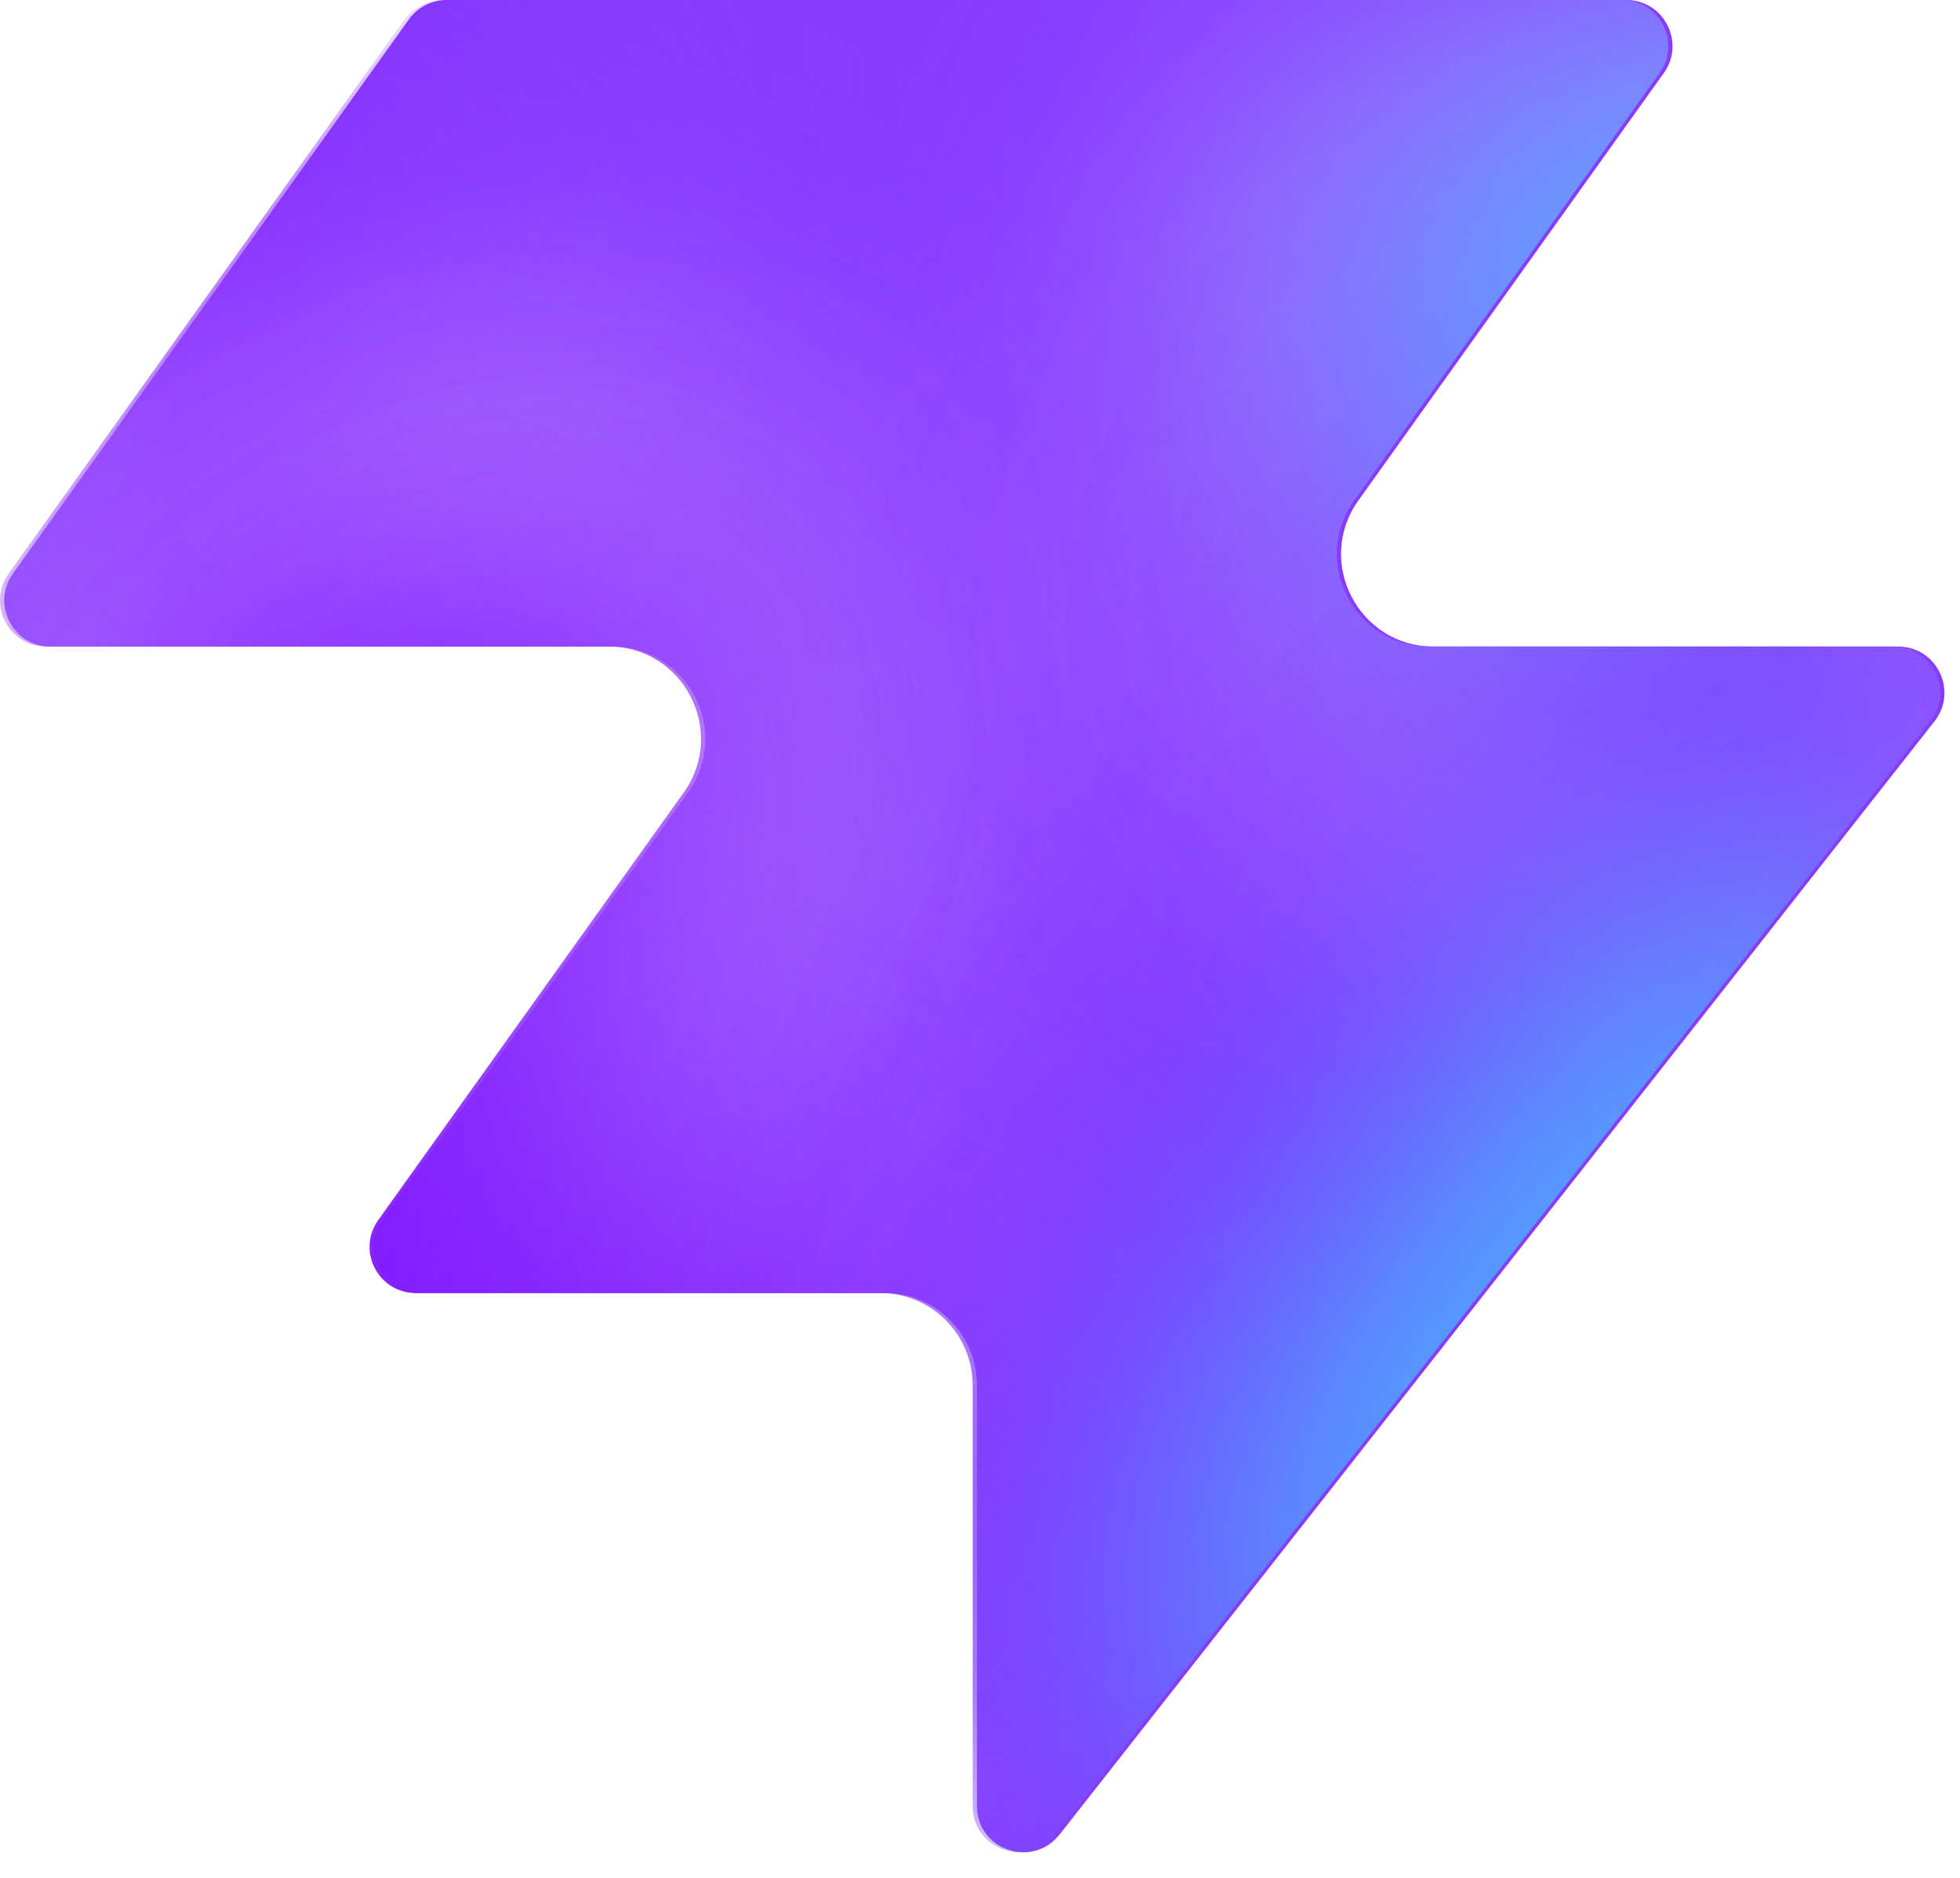
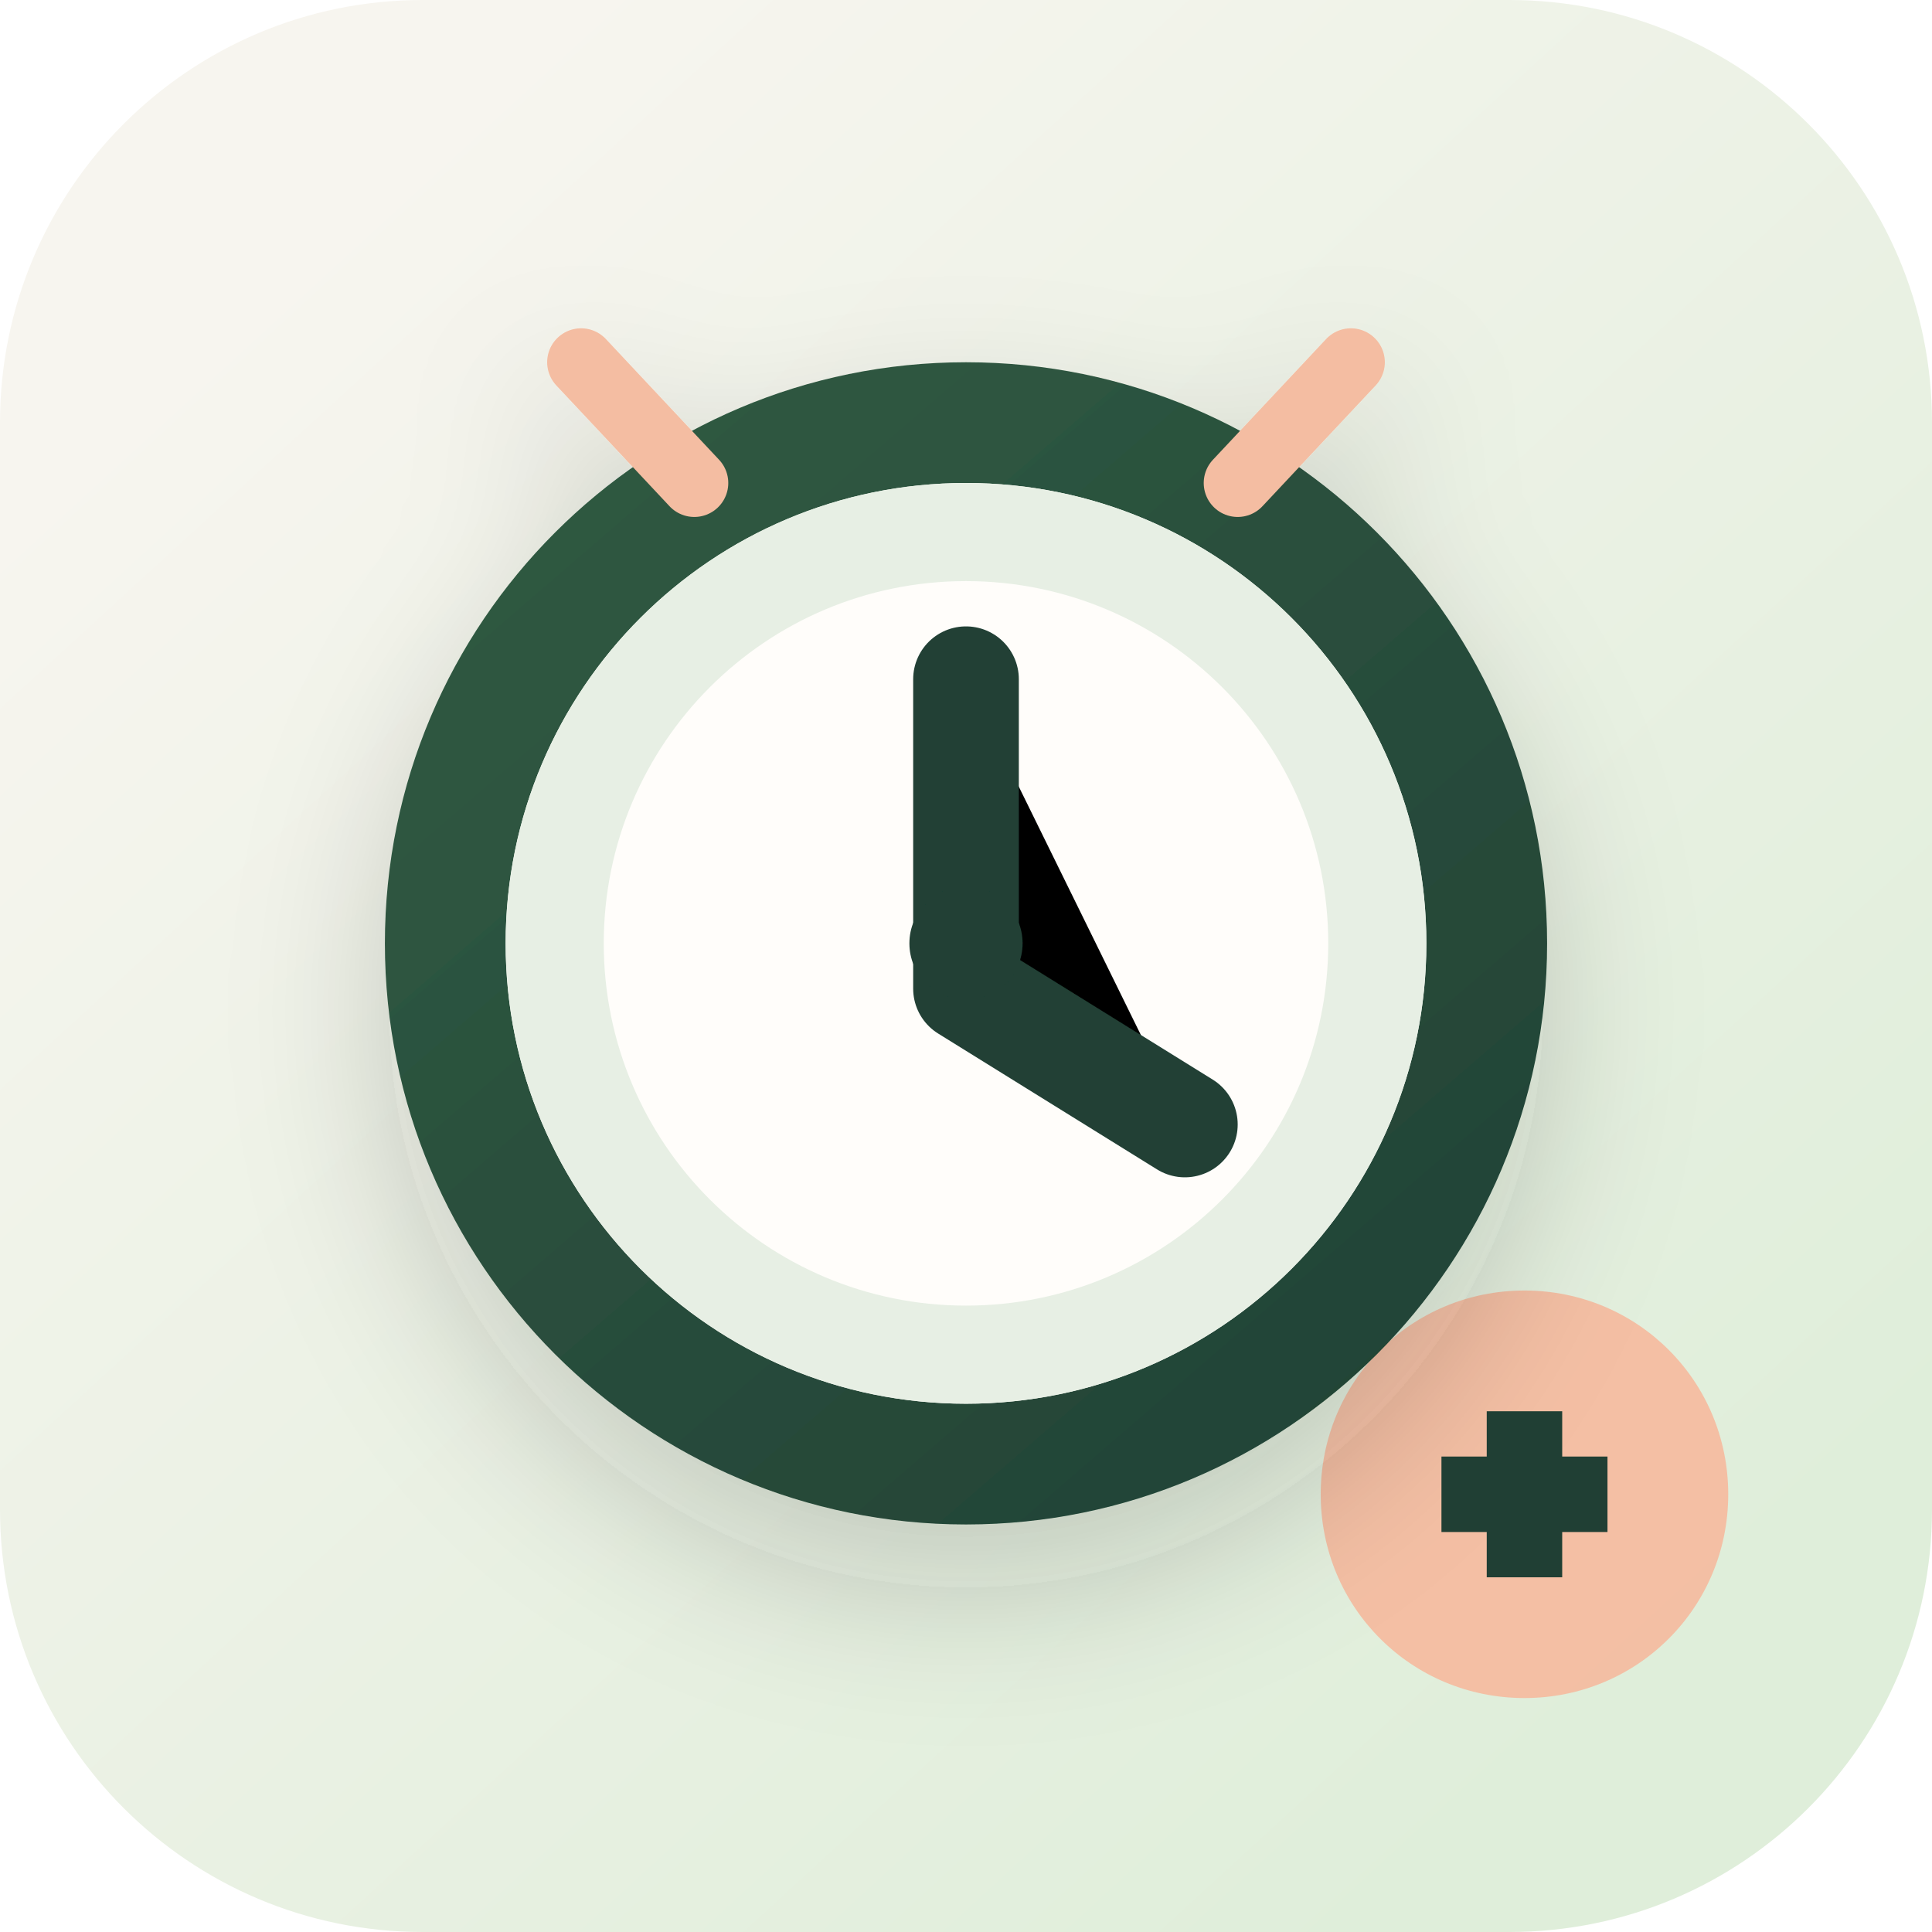
- <svg xmlns="http://www.w3.org/2000/svg" width="48" height="46" fill="none" viewBox="0 0 48 46">
-   <path fill="#863bff" d="M25.946 44.938c-.664.845-2.021.375-2.021-.698V33.937a2.26 2.26 0 0 0-2.262-2.262H10.287c-.92 0-1.456-1.04-.92-1.788l7.48-10.471c1.07-1.497 0-3.578-1.842-3.578H1.237c-.92 0-1.456-1.04-.92-1.788L10.013.474c.214-.297.556-.474.92-.474h28.894c.92 0 1.456 1.04.92 1.788l-7.48 10.471c-1.07 1.498 0 3.579 1.842 3.579h11.377c.943 0 1.473 1.088.89 1.83L25.947 44.94z" style="fill:#863bff;fill:color(display-p3 .525 .23 1);fill-opacity:1" />
-   <mask id="a" width="48" height="46" x="0" y="0" maskUnits="userSpaceOnUse" style="mask-type:alpha">
-     <path fill="#000" d="M25.842 44.938c-.664.844-2.021.375-2.021-.698V33.937a2.26 2.26 0 0 0-2.262-2.262H10.183c-.92 0-1.456-1.04-.92-1.788l7.48-10.471c1.07-1.498 0-3.579-1.842-3.579H1.133c-.92 0-1.456-1.04-.92-1.787L9.91.473c.214-.297.556-.474.92-.474h28.894c.92 0 1.456 1.04.92 1.788l-7.48 10.471c-1.07 1.498 0 3.578 1.842 3.578h11.377c.943 0 1.473 1.088.89 1.832L25.843 44.94z" style="fill:#000;fill-opacity:1" />
-   </mask>
-   <g mask="url(#a)">
-     <g filter="url(#b)">
-       <ellipse cx="5.508" cy="14.704" fill="#ede6ff" rx="5.508" ry="14.704" style="fill:#ede6ff;fill:color(display-p3 .927 .903 1);fill-opacity:1" transform="matrix(.00324 1 1 -.00324 -4.47 31.516)" />
-     </g>
-     <g filter="url(#c)">
-       <ellipse cx="10.399" cy="29.851" fill="#ede6ff" rx="10.399" ry="29.851" style="fill:#ede6ff;fill:color(display-p3 .927 .903 1);fill-opacity:1" transform="matrix(.00324 1 1 -.00324 -39.328 7.883)" />
-     </g>
-     <g filter="url(#d)">
-       <ellipse cx="5.508" cy="30.487" fill="#7e14ff" rx="5.508" ry="30.487" style="fill:#7e14ff;fill:color(display-p3 .492 .077 1);fill-opacity:1" transform="rotate(89.814 -25.913 -14.639)scale(1 -1)" />
-     </g>
-     <g filter="url(#e)">
-       <ellipse cx="5.508" cy="30.599" fill="#7e14ff" rx="5.508" ry="30.599" style="fill:#7e14ff;fill:color(display-p3 .492 .077 1);fill-opacity:1" transform="rotate(89.814 -32.644 -3.334)scale(1 -1)" />
-     </g>
-     <g filter="url(#f)">
-       <ellipse cx="5.508" cy="30.599" fill="#7e14ff" rx="5.508" ry="30.599" style="fill:#7e14ff;fill:color(display-p3 .492 .077 1);fill-opacity:1" transform="matrix(.00324 1 1 -.00324 -34.34 30.47)" />
-     </g>
-     <g filter="url(#g)">
-       <ellipse cx="14.072" cy="22.078" fill="#ede6ff" rx="14.072" ry="22.078" style="fill:#ede6ff;fill:color(display-p3 .927 .903 1);fill-opacity:1" transform="rotate(93.35 24.506 48.493)scale(-1 1)" />
-     </g>
-     <g filter="url(#h)">
-       <ellipse cx="3.47" cy="21.501" fill="#7e14ff" rx="3.47" ry="21.501" style="fill:#7e14ff;fill:color(display-p3 .492 .077 1);fill-opacity:1" transform="rotate(89.009 28.708 47.59)scale(-1 1)" />
-     </g>
-     <g filter="url(#i)">
-       <ellipse cx="3.47" cy="21.501" fill="#7e14ff" rx="3.47" ry="21.501" style="fill:#7e14ff;fill:color(display-p3 .492 .077 1);fill-opacity:1" transform="rotate(89.009 28.708 47.59)scale(-1 1)" />
-     </g>
-     <g filter="url(#j)">
-       <ellipse cx=".387" cy="8.972" fill="#7e14ff" rx="4.407" ry="29.108" style="fill:#7e14ff;fill:color(display-p3 .492 .077 1);fill-opacity:1" transform="rotate(39.51 .387 8.972)" />
-     </g>
-     <g filter="url(#k)">
-       <ellipse cx="47.523" cy="-6.092" fill="#7e14ff" rx="4.407" ry="29.108" style="fill:#7e14ff;fill:color(display-p3 .492 .077 1);fill-opacity:1" transform="rotate(37.892 47.523 -6.092)" />
-     </g>
-     <g filter="url(#l)">
-       <ellipse cx="41.412" cy="6.333" fill="#47bfff" rx="5.971" ry="9.665" style="fill:#47bfff;fill:color(display-p3 .28 .748 1);fill-opacity:1" transform="rotate(37.892 41.412 6.333)" />
-     </g>
-     <g filter="url(#m)">
-       <ellipse cx="-1.879" cy="38.332" fill="#7e14ff" rx="4.407" ry="29.108" style="fill:#7e14ff;fill:color(display-p3 .492 .077 1);fill-opacity:1" transform="rotate(37.892 -1.88 38.332)" />
-     </g>
-     <g filter="url(#n)">
-       <ellipse cx="-1.879" cy="38.332" fill="#7e14ff" rx="4.407" ry="29.108" style="fill:#7e14ff;fill:color(display-p3 .492 .077 1);fill-opacity:1" transform="rotate(37.892 -1.88 38.332)" />
-     </g>
-     <g filter="url(#o)">
-       <ellipse cx="35.651" cy="29.907" fill="#7e14ff" rx="4.407" ry="29.108" style="fill:#7e14ff;fill:color(display-p3 .492 .077 1);fill-opacity:1" transform="rotate(37.892 35.651 29.907)" />
-     </g>
-     <g filter="url(#p)">
-       <ellipse cx="38.418" cy="32.4" fill="#47bfff" rx="5.971" ry="15.297" style="fill:#47bfff;fill:color(display-p3 .28 .748 1);fill-opacity:1" transform="rotate(37.892 38.418 32.4)" />
-     </g>
-   </g>
+ <svg xmlns="http://www.w3.org/2000/svg" viewBox="0 0 512 512">
  <defs>
-     <filter id="b" width="60.045" height="41.654" x="-19.77" y="16.149" color-interpolation-filters="sRGB" filterUnits="userSpaceOnUse">
-       <feFlood flood-opacity="0" result="BackgroundImageFix" />
-       <feBlend in="SourceGraphic" in2="BackgroundImageFix" result="shape" />
-       <feGaussianBlur result="effect1_foregroundBlur_2002_17158" stdDeviation="7.659" />
-     </filter>
-     <filter id="c" width="90.34" height="51.437" x="-54.613" y="-7.533" color-interpolation-filters="sRGB" filterUnits="userSpaceOnUse">
-       <feFlood flood-opacity="0" result="BackgroundImageFix" />
-       <feBlend in="SourceGraphic" in2="BackgroundImageFix" result="shape" />
-       <feGaussianBlur result="effect1_foregroundBlur_2002_17158" stdDeviation="7.659" />
-     </filter>
-     <filter id="d" width="79.355" height="29.4" x="-49.64" y="2.03" color-interpolation-filters="sRGB" filterUnits="userSpaceOnUse">
-       <feFlood flood-opacity="0" result="BackgroundImageFix" />
-       <feBlend in="SourceGraphic" in2="BackgroundImageFix" result="shape" />
-       <feGaussianBlur result="effect1_foregroundBlur_2002_17158" stdDeviation="4.596" />
-     </filter>
-     <filter id="e" width="79.579" height="29.4" x="-45.045" y="20.029" color-interpolation-filters="sRGB" filterUnits="userSpaceOnUse">
-       <feFlood flood-opacity="0" result="BackgroundImageFix" />
-       <feBlend in="SourceGraphic" in2="BackgroundImageFix" result="shape" />
-       <feGaussianBlur result="effect1_foregroundBlur_2002_17158" stdDeviation="4.596" />
-     </filter>
-     <filter id="f" width="79.579" height="29.4" x="-43.513" y="21.178" color-interpolation-filters="sRGB" filterUnits="userSpaceOnUse">
-       <feFlood flood-opacity="0" result="BackgroundImageFix" />
-       <feBlend in="SourceGraphic" in2="BackgroundImageFix" result="shape" />
-       <feGaussianBlur result="effect1_foregroundBlur_2002_17158" stdDeviation="4.596" />
-     </filter>
-     <filter id="g" width="74.749" height="58.852" x="15.756" y="-17.901" color-interpolation-filters="sRGB" filterUnits="userSpaceOnUse">
-       <feFlood flood-opacity="0" result="BackgroundImageFix" />
-       <feBlend in="SourceGraphic" in2="BackgroundImageFix" result="shape" />
-       <feGaussianBlur result="effect1_foregroundBlur_2002_17158" stdDeviation="7.659" />
-     </filter>
-     <filter id="h" width="61.377" height="25.362" x="23.548" y="2.284" color-interpolation-filters="sRGB" filterUnits="userSpaceOnUse">
-       <feFlood flood-opacity="0" result="BackgroundImageFix" />
-       <feBlend in="SourceGraphic" in2="BackgroundImageFix" result="shape" />
-       <feGaussianBlur result="effect1_foregroundBlur_2002_17158" stdDeviation="4.596" />
-     </filter>
-     <filter id="i" width="61.377" height="25.362" x="23.548" y="2.284" color-interpolation-filters="sRGB" filterUnits="userSpaceOnUse">
-       <feFlood flood-opacity="0" result="BackgroundImageFix" />
-       <feBlend in="SourceGraphic" in2="BackgroundImageFix" result="shape" />
-       <feGaussianBlur result="effect1_foregroundBlur_2002_17158" stdDeviation="4.596" />
-     </filter>
-     <filter id="j" width="56.045" height="63.649" x="-27.636" y="-22.853" color-interpolation-filters="sRGB" filterUnits="userSpaceOnUse">
-       <feFlood flood-opacity="0" result="BackgroundImageFix" />
-       <feBlend in="SourceGraphic" in2="BackgroundImageFix" result="shape" />
-       <feGaussianBlur result="effect1_foregroundBlur_2002_17158" stdDeviation="4.596" />
-     </filter>
-     <filter id="k" width="54.814" height="64.646" x="20.116" y="-38.415" color-interpolation-filters="sRGB" filterUnits="userSpaceOnUse">
-       <feFlood flood-opacity="0" result="BackgroundImageFix" />
-       <feBlend in="SourceGraphic" in2="BackgroundImageFix" result="shape" />
-       <feGaussianBlur result="effect1_foregroundBlur_2002_17158" stdDeviation="4.596" />
-     </filter>
-     <filter id="l" width="33.541" height="35.313" x="24.641" y="-11.323" color-interpolation-filters="sRGB" filterUnits="userSpaceOnUse">
-       <feFlood flood-opacity="0" result="BackgroundImageFix" />
-       <feBlend in="SourceGraphic" in2="BackgroundImageFix" result="shape" />
-       <feGaussianBlur result="effect1_foregroundBlur_2002_17158" stdDeviation="4.596" />
-     </filter>
-     <filter id="m" width="54.814" height="64.646" x="-29.286" y="6.009" color-interpolation-filters="sRGB" filterUnits="userSpaceOnUse">
-       <feFlood flood-opacity="0" result="BackgroundImageFix" />
-       <feBlend in="SourceGraphic" in2="BackgroundImageFix" result="shape" />
-       <feGaussianBlur result="effect1_foregroundBlur_2002_17158" stdDeviation="4.596" />
-     </filter>
-     <filter id="n" width="54.814" height="64.646" x="-29.286" y="6.009" color-interpolation-filters="sRGB" filterUnits="userSpaceOnUse">
-       <feFlood flood-opacity="0" result="BackgroundImageFix" />
-       <feBlend in="SourceGraphic" in2="BackgroundImageFix" result="shape" />
-       <feGaussianBlur result="effect1_foregroundBlur_2002_17158" stdDeviation="4.596" />
-     </filter>
-     <filter id="o" width="54.814" height="64.646" x="8.244" y="-2.416" color-interpolation-filters="sRGB" filterUnits="userSpaceOnUse">
-       <feFlood flood-opacity="0" result="BackgroundImageFix" />
-       <feBlend in="SourceGraphic" in2="BackgroundImageFix" result="shape" />
-       <feGaussianBlur result="effect1_foregroundBlur_2002_17158" stdDeviation="4.596" />
-     </filter>
-     <filter id="p" width="39.409" height="43.623" x="18.713" y="10.588" color-interpolation-filters="sRGB" filterUnits="userSpaceOnUse">
-       <feFlood flood-opacity="0" result="BackgroundImageFix" />
-       <feBlend in="SourceGraphic" in2="BackgroundImageFix" result="shape" />
-       <feGaussianBlur result="effect1_foregroundBlur_2002_17158" stdDeviation="4.596" />
+     <linearGradient id="bg" x1="80" x2="432" y1="64" y2="448" gradientUnits="userSpaceOnUse">
+       <stop offset="0" stop-color="#f7f5ef" />
+       <stop offset="1" stop-color="#dfeeda" />
+     </linearGradient>
+     <linearGradient id="rim" x1="126" x2="400" y1="102" y2="420" gradientUnits="userSpaceOnUse">
+       <stop offset="0" stop-color="#315b43" />
+       <stop offset="1" stop-color="#203f34" />
+     </linearGradient>
+     <filter id="shadow" x="44" y="42" width="424" height="438" color-interpolation-filters="sRGB" filterUnits="userSpaceOnUse">
+       <feDropShadow dx="0" dy="18" flood-color="#202326" flood-opacity=".18" stdDeviation="20" />
    </filter>
  </defs>
+   <rect width="512" height="512" rx="112" fill="url(#bg)" />
+   <path fill="#f4bda2" d="M404 342c30 0 54 24 54 54s-24 54-54 54-54-24-54-54 24-54 54-54Z" opacity=".95" />
+   <g filter="url(#shadow)">
+     <circle cx="256" cy="250" r="154" fill="url(#rim)" />
+     <circle cx="256" cy="250" r="122" fill="#fffdfa" />
+     <path fill="#e7efe4" d="M256 128a122 122 0 1 1 0 244 122 122 0 0 1 0-244Zm0 26a96 96 0 1 0 0 192 96 96 0 0 0 0-192Z" />
+     <path stroke="#203f34" stroke-linecap="round" stroke-linejoin="round" stroke-width="28" d="M256 180v82l58 36" />
+     <circle cx="256" cy="250" r="15" fill="#203f34" />
+     <path stroke="#f4bda2" stroke-linecap="round" stroke-width="18" d="M184 128 154 96M328 128l30-32" />
+   </g>
+   <path fill="#203f34" d="M394 374h20v44h-20z" />
+   <path fill="#203f34" d="M382 386h44v20h-44z" />
</svg>
